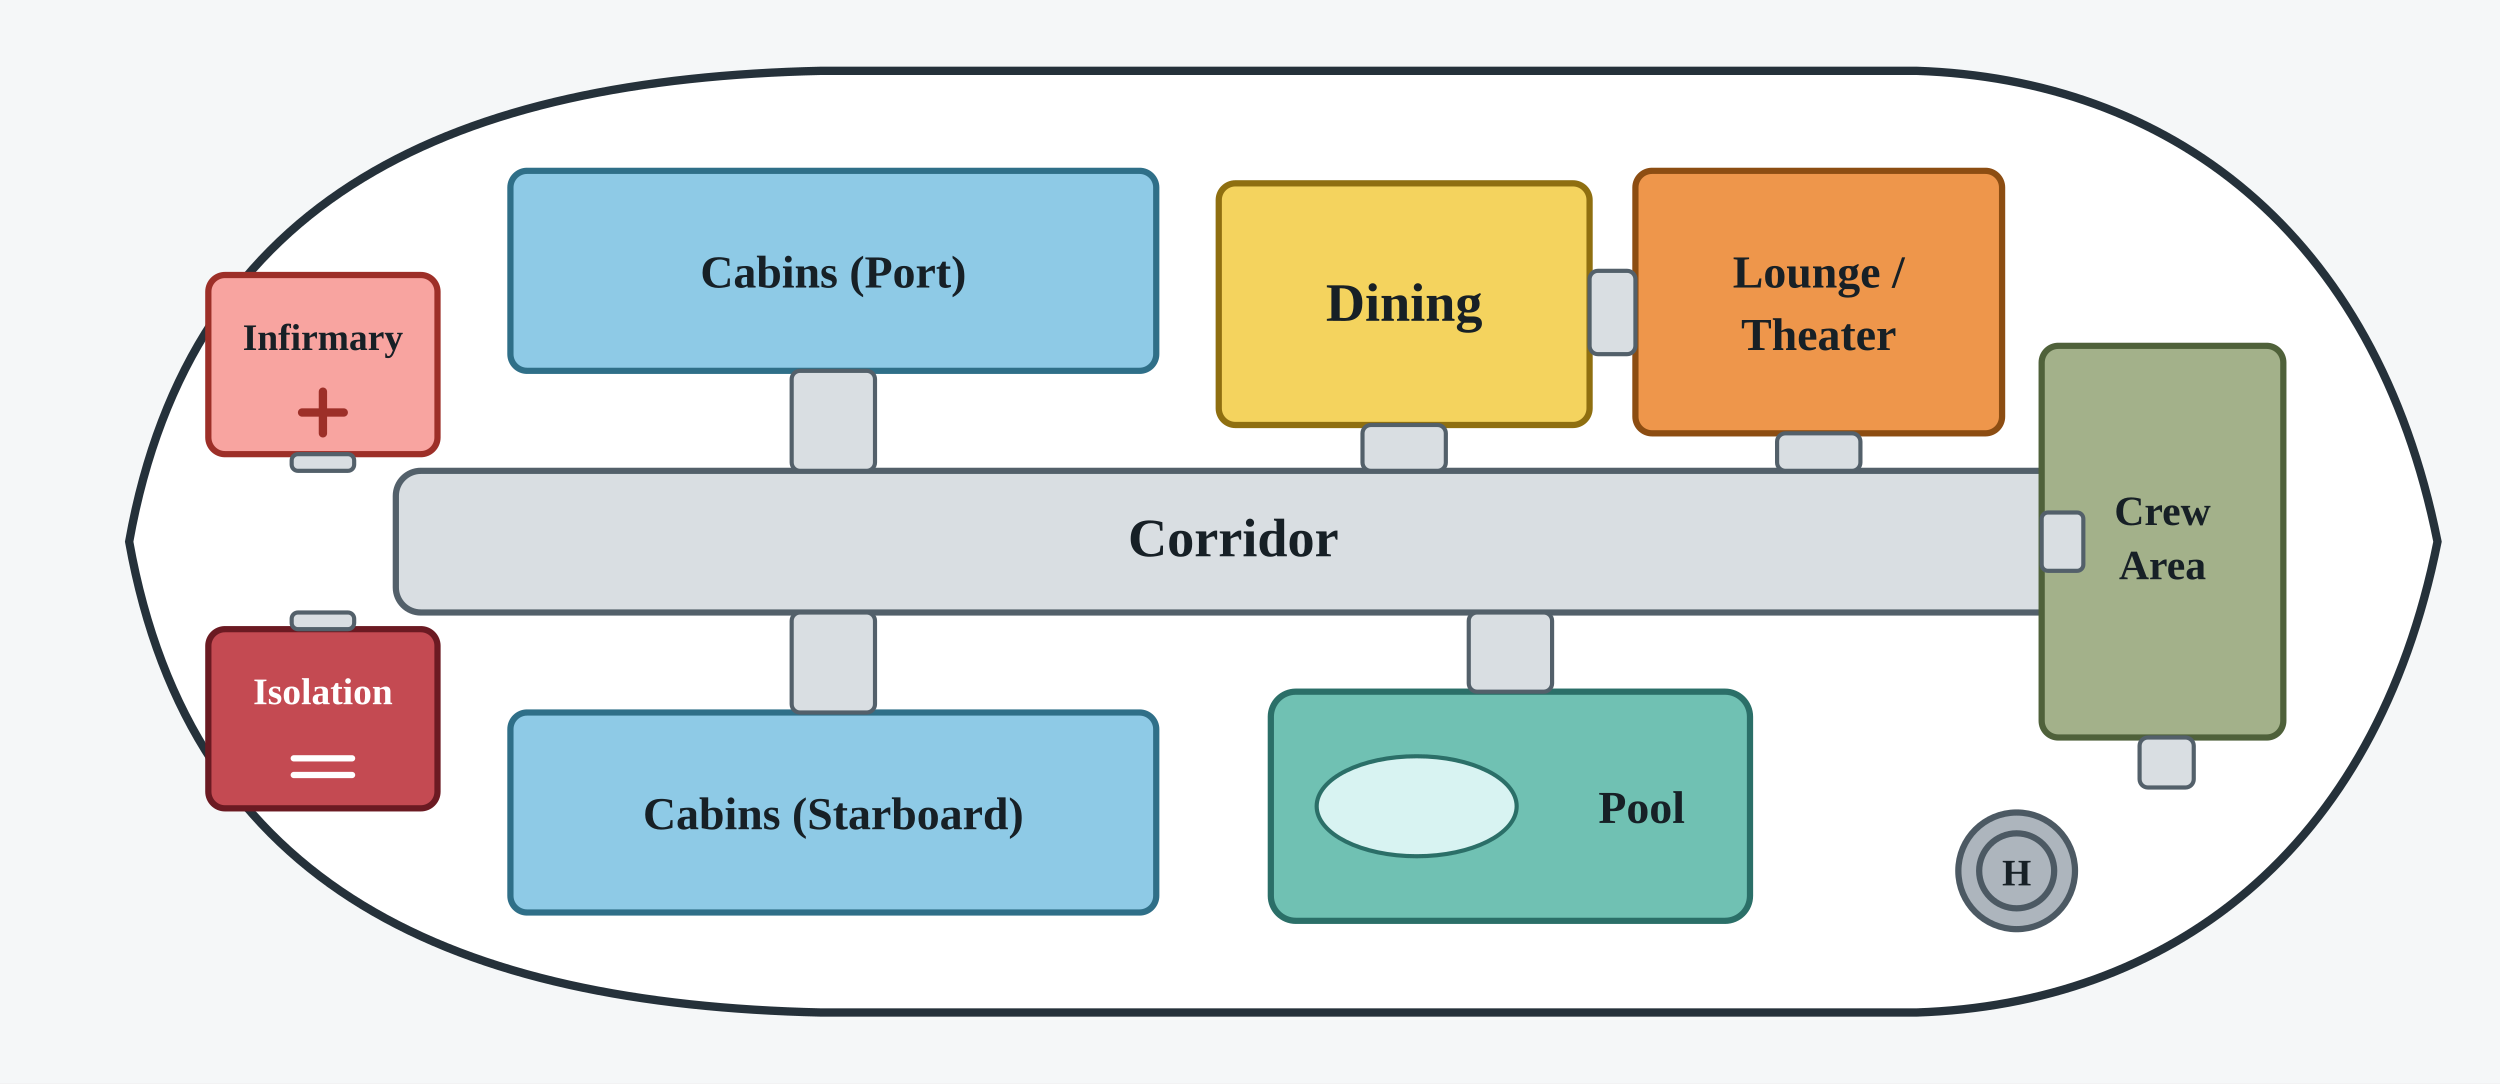
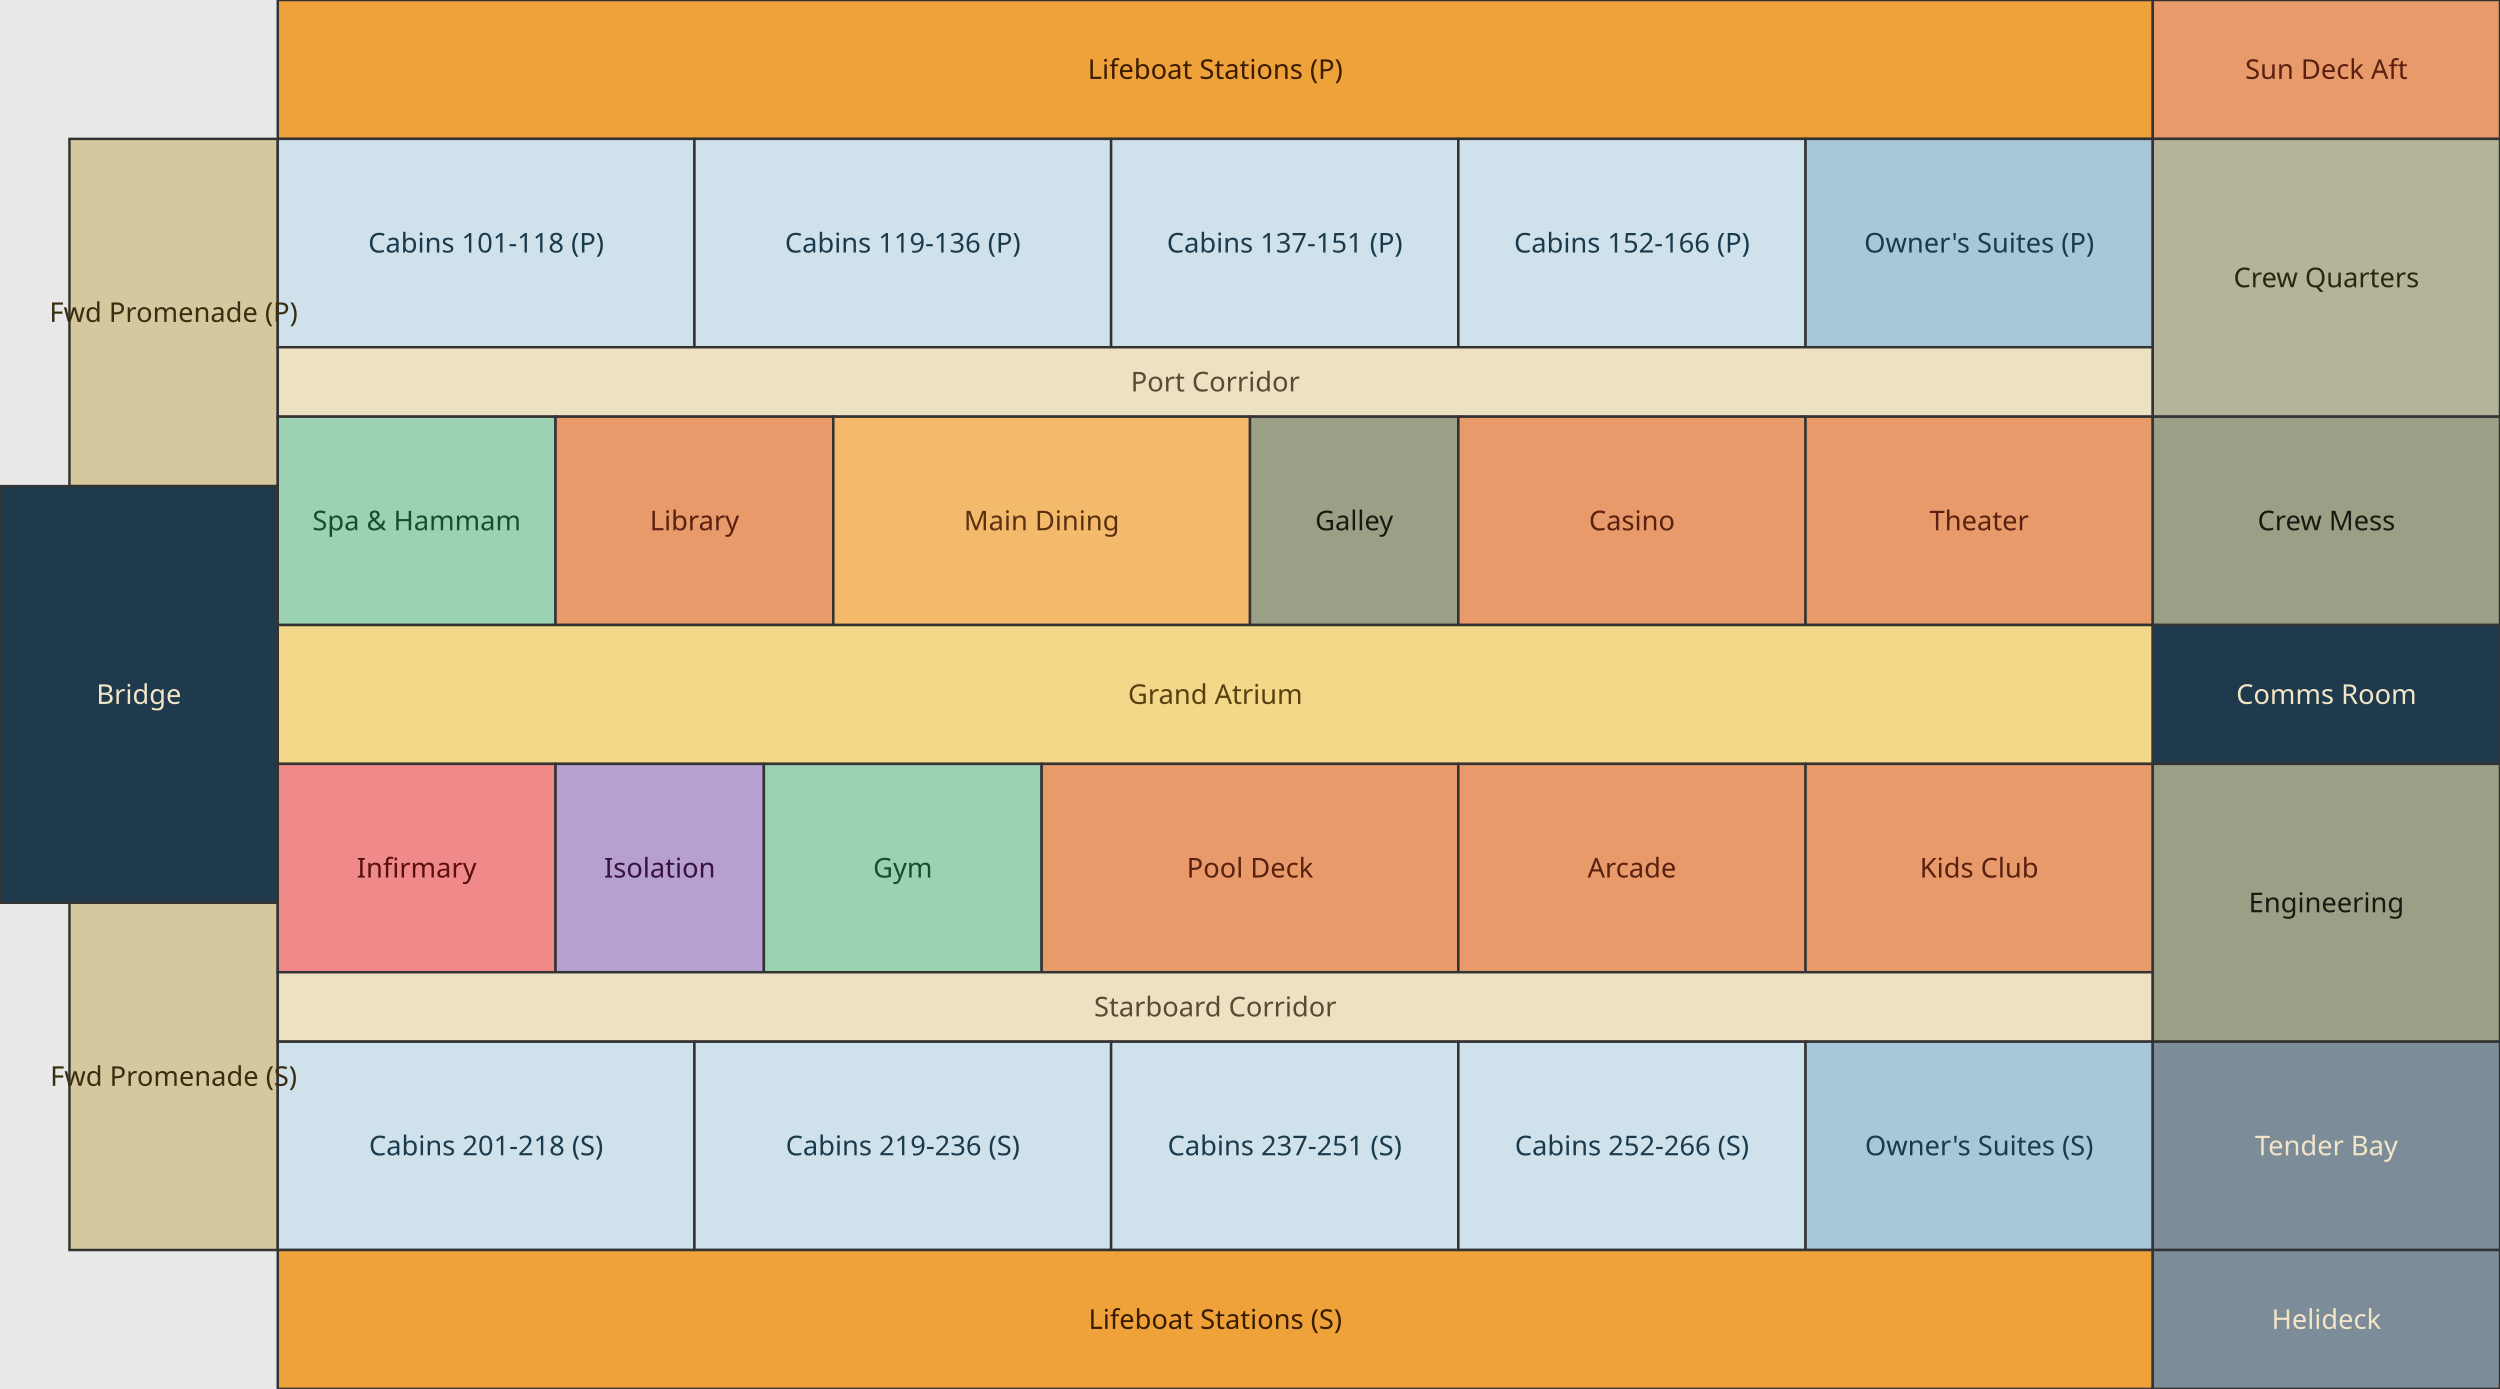
- <svg xmlns="http://www.w3.org/2000/svg" viewBox="0 0 1200 520" role="img" aria-labelledby="title desc">
-   <rect width="1200" height="520" fill="#f5f7f8" />
-   <path d="M62 260 C92 92 220 38 394 34 L920 34 C1040 38 1140 110 1170 260 C1140 410 1040 482 920 486 L394 486 C220 482 92 428 62 260 Z" fill="#ffffff" stroke="#25313a" stroke-width="4" />
-   <rect data-zone-id="corridor_spine" x="190" y="226" width="805" height="68" rx="12" fill="#d9dee2" stroke="#53606a" stroke-width="3" />
-   <text x="592" y="267" text-anchor="middle" font-size="26" font-weight="700" fill="#172026">Corridor</text>
-   <rect data-zone-id="cabins_port" x="245" y="82" width="310" height="96" rx="8" fill="#8ecae6" stroke="#2f6f88" stroke-width="3" />
-   <text x="400" y="138" text-anchor="middle" font-size="22" font-weight="700" fill="#172026">Cabins (Port)</text>
-   <rect data-zone-id="cabins_starboard" x="245" y="342" width="310" height="96" rx="8" fill="#8ecae6" stroke="#2f6f88" stroke-width="3" />
-   <text x="400" y="398" text-anchor="middle" font-size="22" font-weight="700" fill="#172026">Cabins (Starboard)</text>
-   <rect data-zone-id="dining" x="585" y="88" width="178" height="116" rx="8" fill="#f4d35e" stroke="#8f6f10" stroke-width="3" />
-   <text x="674" y="154" text-anchor="middle" font-size="26" font-weight="700" fill="#172026">Dining</text>
-   <rect data-zone-id="lounge_theater" x="785" y="82" width="176" height="126" rx="8" fill="#ee964b" stroke="#8c4d12" stroke-width="3" />
-   <text x="873" y="138" text-anchor="middle" font-size="22" font-weight="700" fill="#172026">Lounge /</text>
-   <text x="873" y="168" text-anchor="middle" font-size="22" font-weight="700" fill="#172026">Theater</text>
-   <rect data-zone-id="pool_deck" x="610" y="332" width="230" height="110" rx="12" fill="#70c1b3" stroke="#2b6f68" stroke-width="3" />
-   <ellipse cx="680" cy="387" rx="48" ry="24" fill="#d8f3f2" stroke="#2b6f68" stroke-width="2" />
-   <text x="788" y="395" text-anchor="middle" font-size="22" font-weight="700" fill="#172026">Pool</text>
-   <rect data-zone-id="infirmary" x="100" y="132" width="110" height="86" rx="8" fill="#f8a4a0" stroke="#9d2f28" stroke-width="3" />
-   <text x="155" y="168" text-anchor="middle" font-size="18" font-weight="700" fill="#172026">Infirmary</text>
-   <path d="M155 188 V208 M145 198 H165" stroke="#9d2f28" stroke-width="4" stroke-linecap="round" fill="none" />
-   <rect data-zone-id="isolation" x="100" y="302" width="110" height="86" rx="8" fill="#c44a52" stroke="#6b1a22" stroke-width="3" />
-   <text x="155" y="338" text-anchor="middle" font-size="18" font-weight="700" fill="#ffffff">Isolation</text>
-   <path d="M141 364 H169 M141 372 H169" stroke="#ffffff" stroke-width="3" stroke-linecap="round" fill="none" />
-   <rect data-zone-id="crew_area" x="980" y="166" width="116" height="188" rx="8" fill="#a3b18a" stroke="#4f613a" stroke-width="3" />
-   <text x="1038" y="252" text-anchor="middle" font-size="20" font-weight="700" fill="#172026">Crew</text>
-   <text x="1038" y="278" text-anchor="middle" font-size="20" font-weight="700" fill="#172026">Area</text>
-   <rect data-zone-id="helipad" x="940" y="390" width="56" height="56" rx="28" fill="#adb5bd" stroke="#4c5963" stroke-width="3" />
-   <circle cx="968" cy="418" r="18" fill="none" stroke="#4c5963" stroke-width="3" />
-   <text x="968" y="425" text-anchor="middle" font-size="18" font-weight="700" fill="#172026">H</text>
-   <g class="zone-bridge" fill="#d9dee2" stroke="#53606a" stroke-width="2">
-     <rect x="380" y="178" width="40" height="48" rx="4" />
-     <rect x="380" y="294" width="40" height="48" rx="4" />
-     <rect x="654" y="204" width="40" height="22" rx="4" />
-     <rect x="853" y="208" width="40" height="18" rx="4" />
-     <rect x="705" y="294" width="40" height="38" rx="4" />
-     <rect x="140" y="218" width="30" height="8" rx="3" />
-     <rect x="140" y="294" width="30" height="8" rx="3" />
-     <rect x="980" y="246" width="20" height="28" rx="3" />
-     <rect x="1027" y="354" width="26" height="24" rx="4" />
-     <rect x="763" y="130" width="22" height="40" rx="4" />
+ <svg xmlns="http://www.w3.org/2000/svg" viewBox="0 0 1008 560">
+   <defs>
+     <style type="text/css">
+ .room-rect { stroke: #333; stroke-width: 1; }
+ .room-label { font-family: sans-serif; font-size: 11px; text-anchor: middle; dominant-baseline: middle; font-weight: 500; }
+ </style>
+   </defs>
+   <rect width="1008" height="560" fill="#e8e8e8" />
+   <g id="rooms">
+     <path class="room-rect" d="M 28 56 L 112 56 L 112 196 L 28 196 Z" fill="#d6c89e" />
+     <path class="room-rect" d="M 0 196 L 112 196 L 112 364 L 0 364 Z" fill="#1f3a4d" />
+     <path class="room-rect" d="M 28 364 L 112 364 L 112 504 L 28 504 Z" fill="#d6c89e" />
+     <path class="room-rect" d="M 112 0 L 868 0 L 868 56 L 112 56 Z" fill="#f0a23a" />
+     <path class="room-rect" d="M 112 56 L 280 56 L 280 140 L 112 140 Z" fill="#cfe2ec" />
+     <path class="room-rect" d="M 280 56 L 448 56 L 448 140 L 280 140 Z" fill="#cfe2ec" />
+     <path class="room-rect" d="M 448 56 L 588 56 L 588 140 L 448 140 Z" fill="#cfe2ec" />
+     <path class="room-rect" d="M 588 56 L 728 56 L 728 140 L 588 140 Z" fill="#cfe2ec" />
+     <path class="room-rect" d="M 728 56 L 868 56 L 868 140 L 728 140 Z" fill="#a8c8d9" />
+     <path class="room-rect" d="M 112 140 L 868 140 L 868 168 L 112 168 Z" fill="#ece1c2" />
+     <path class="room-rect" d="M 112 168 L 224 168 L 224 252 L 112 252 Z" fill="#9bd2b1" />
+     <path class="room-rect" d="M 224 168 L 336 168 L 336 252 L 224 252 Z" fill="#e89a6a" />
+     <path class="room-rect" d="M 336 168 L 504 168 L 504 252 L 336 252 Z" fill="#f4ba6c" />
+     <path class="room-rect" d="M 504 168 L 588 168 L 588 252 L 504 252 Z" fill="#9aa085" />
+     <path class="room-rect" d="M 588 168 L 728 168 L 728 252 L 588 252 Z" fill="#e89a6a" />
+     <path class="room-rect" d="M 728 168 L 868 168 L 868 252 L 728 252 Z" fill="#e89a6a" />
+     <path class="room-rect" d="M 112 252 L 868 252 L 868 308 L 112 308 Z" fill="#f3d889" />
+     <path class="room-rect" d="M 112 308 L 224 308 L 224 392 L 112 392 Z" fill="#f08a8a" />
+     <path class="room-rect" d="M 224 308 L 308 308 L 308 392 L 224 392 Z" fill="#b6a0d0" />
+     <path class="room-rect" d="M 308 308 L 420 308 L 420 392 L 308 392 Z" fill="#9bd2b1" />
+     <path class="room-rect" d="M 420 308 L 588 308 L 588 392 L 420 392 Z" fill="#e89a6a" />
+     <path class="room-rect" d="M 588 308 L 728 308 L 728 392 L 588 392 Z" fill="#e89a6a" />
+     <path class="room-rect" d="M 728 308 L 868 308 L 868 392 L 728 392 Z" fill="#e89a6a" />
+     <path class="room-rect" d="M 112 392 L 868 392 L 868 420 L 112 420 Z" fill="#ece1c2" />
+     <path class="room-rect" d="M 112 420 L 280 420 L 280 504 L 112 504 Z" fill="#cfe2ec" />
+     <path class="room-rect" d="M 280 420 L 448 420 L 448 504 L 280 504 Z" fill="#cfe2ec" />
+     <path class="room-rect" d="M 448 420 L 588 420 L 588 504 L 448 504 Z" fill="#cfe2ec" />
+     <path class="room-rect" d="M 588 420 L 728 420 L 728 504 L 588 504 Z" fill="#cfe2ec" />
+     <path class="room-rect" d="M 728 420 L 868 420 L 868 504 L 728 504 Z" fill="#a8c8d9" />
+     <path class="room-rect" d="M 112 504 L 868 504 L 868 560 L 112 560 Z" fill="#f0a23a" />
+     <path class="room-rect" d="M 868 0 L 1008 0 L 1008 56 L 868 56 Z" fill="#e89a6a" />
+     <path class="room-rect" d="M 868 56 L 1008 56 L 1008 168 L 868 168 Z" fill="#b5b39a" />
+     <path class="room-rect" d="M 868 168 L 1008 168 L 1008 252 L 868 252 Z" fill="#9aa085" />
+     <path class="room-rect" d="M 868 252 L 1008 252 L 1008 308 L 868 308 Z" fill="#1f3a4d" />
+     <path class="room-rect" d="M 868 308 L 1008 308 L 1008 420 L 868 420 Z" fill="#9aa085" />
+     <path class="room-rect" d="M 868 420 L 1008 420 L 1008 504 L 868 504 Z" fill="#7c8c99" />
+     <path class="room-rect" d="M 868 504 L 1008 504 L 1008 560 L 868 560 Z" fill="#7c8c99" />
+   </g>
+   <g id="labels">
+     <text class="room-label" x="70" y="126" fill="#3a2e10">Fwd Promenade (P)</text>
+     <text class="room-label" x="56" y="280" fill="#f3e6c8">Bridge</text>
+     <text class="room-label" x="70" y="434" fill="#3a2e10">Fwd Promenade (S)</text>
+     <text class="room-label" x="490" y="28" fill="#3a1c00">Lifeboat Stations (P)</text>
+     <text class="room-label" x="196" y="98" fill="#1a3a4d">Cabins 101-118 (P)</text>
+     <text class="room-label" x="364" y="98" fill="#1a3a4d">Cabins 119-136 (P)</text>
+     <text class="room-label" x="518" y="98" fill="#1a3a4d">Cabins 137-151 (P)</text>
+     <text class="room-label" x="658" y="98" fill="#1a3a4d">Cabins 152-166 (P)</text>
+     <text class="room-label" x="798" y="98" fill="#1a3a4d">Owner's Suites (P)</text>
+     <text class="room-label" x="490" y="154" fill="#5a4a30">Port Corridor</text>
+     <text class="room-label" x="168" y="210" fill="#1a4d2e">Spa &amp; Hammam</text>
+     <text class="room-label" x="280" y="210" fill="#5a2010">Library</text>
+     <text class="room-label" x="420" y="210" fill="#5a3010">Main Dining</text>
+     <text class="room-label" x="546" y="210" fill="#1a1810">Galley</text>
+     <text class="room-label" x="658" y="210" fill="#5a2010">Casino</text>
+     <text class="room-label" x="798" y="210" fill="#5a2010">Theater</text>
+     <text class="room-label" x="490" y="280" fill="#5a4010">Grand Atrium</text>
+     <text class="room-label" x="168" y="350" fill="#5a1010">Infirmary</text>
+     <text class="room-label" x="266" y="350" fill="#3a1040">Isolation</text>
+     <text class="room-label" x="364" y="350" fill="#1a4d2e">Gym</text>
+     <text class="room-label" x="504" y="350" fill="#5a2010">Pool Deck</text>
+     <text class="room-label" x="658" y="350" fill="#5a2010">Arcade</text>
+     <text class="room-label" x="798" y="350" fill="#5a2010">Kids Club</text>
+     <text class="room-label" x="490" y="406" fill="#5a4a30">Starboard Corridor</text>
+     <text class="room-label" x="196" y="462" fill="#1a3a4d">Cabins 201-218 (S)</text>
+     <text class="room-label" x="364" y="462" fill="#1a3a4d">Cabins 219-236 (S)</text>
+     <text class="room-label" x="518" y="462" fill="#1a3a4d">Cabins 237-251 (S)</text>
+     <text class="room-label" x="658" y="462" fill="#1a3a4d">Cabins 252-266 (S)</text>
+     <text class="room-label" x="798" y="462" fill="#1a3a4d">Owner's Suites (S)</text>
+     <text class="room-label" x="490" y="532" fill="#3a1c00">Lifeboat Stations (S)</text>
+     <text class="room-label" x="938" y="28" fill="#5a2010">Sun Deck Aft</text>
+     <text class="room-label" x="938" y="112" fill="#2a2810">Crew Quarters</text>
+     <text class="room-label" x="938" y="210" fill="#1a1810">Crew Mess</text>
+     <text class="room-label" x="938" y="280" fill="#f3e6c8">Comms Room</text>
+     <text class="room-label" x="938" y="364" fill="#1a1810">Engineering</text>
+     <text class="room-label" x="938" y="462" fill="#f3e6c8">Tender Bay</text>
+     <text class="room-label" x="938" y="532" fill="#f3e6c8">Helideck</text>
  </g>
</svg>
